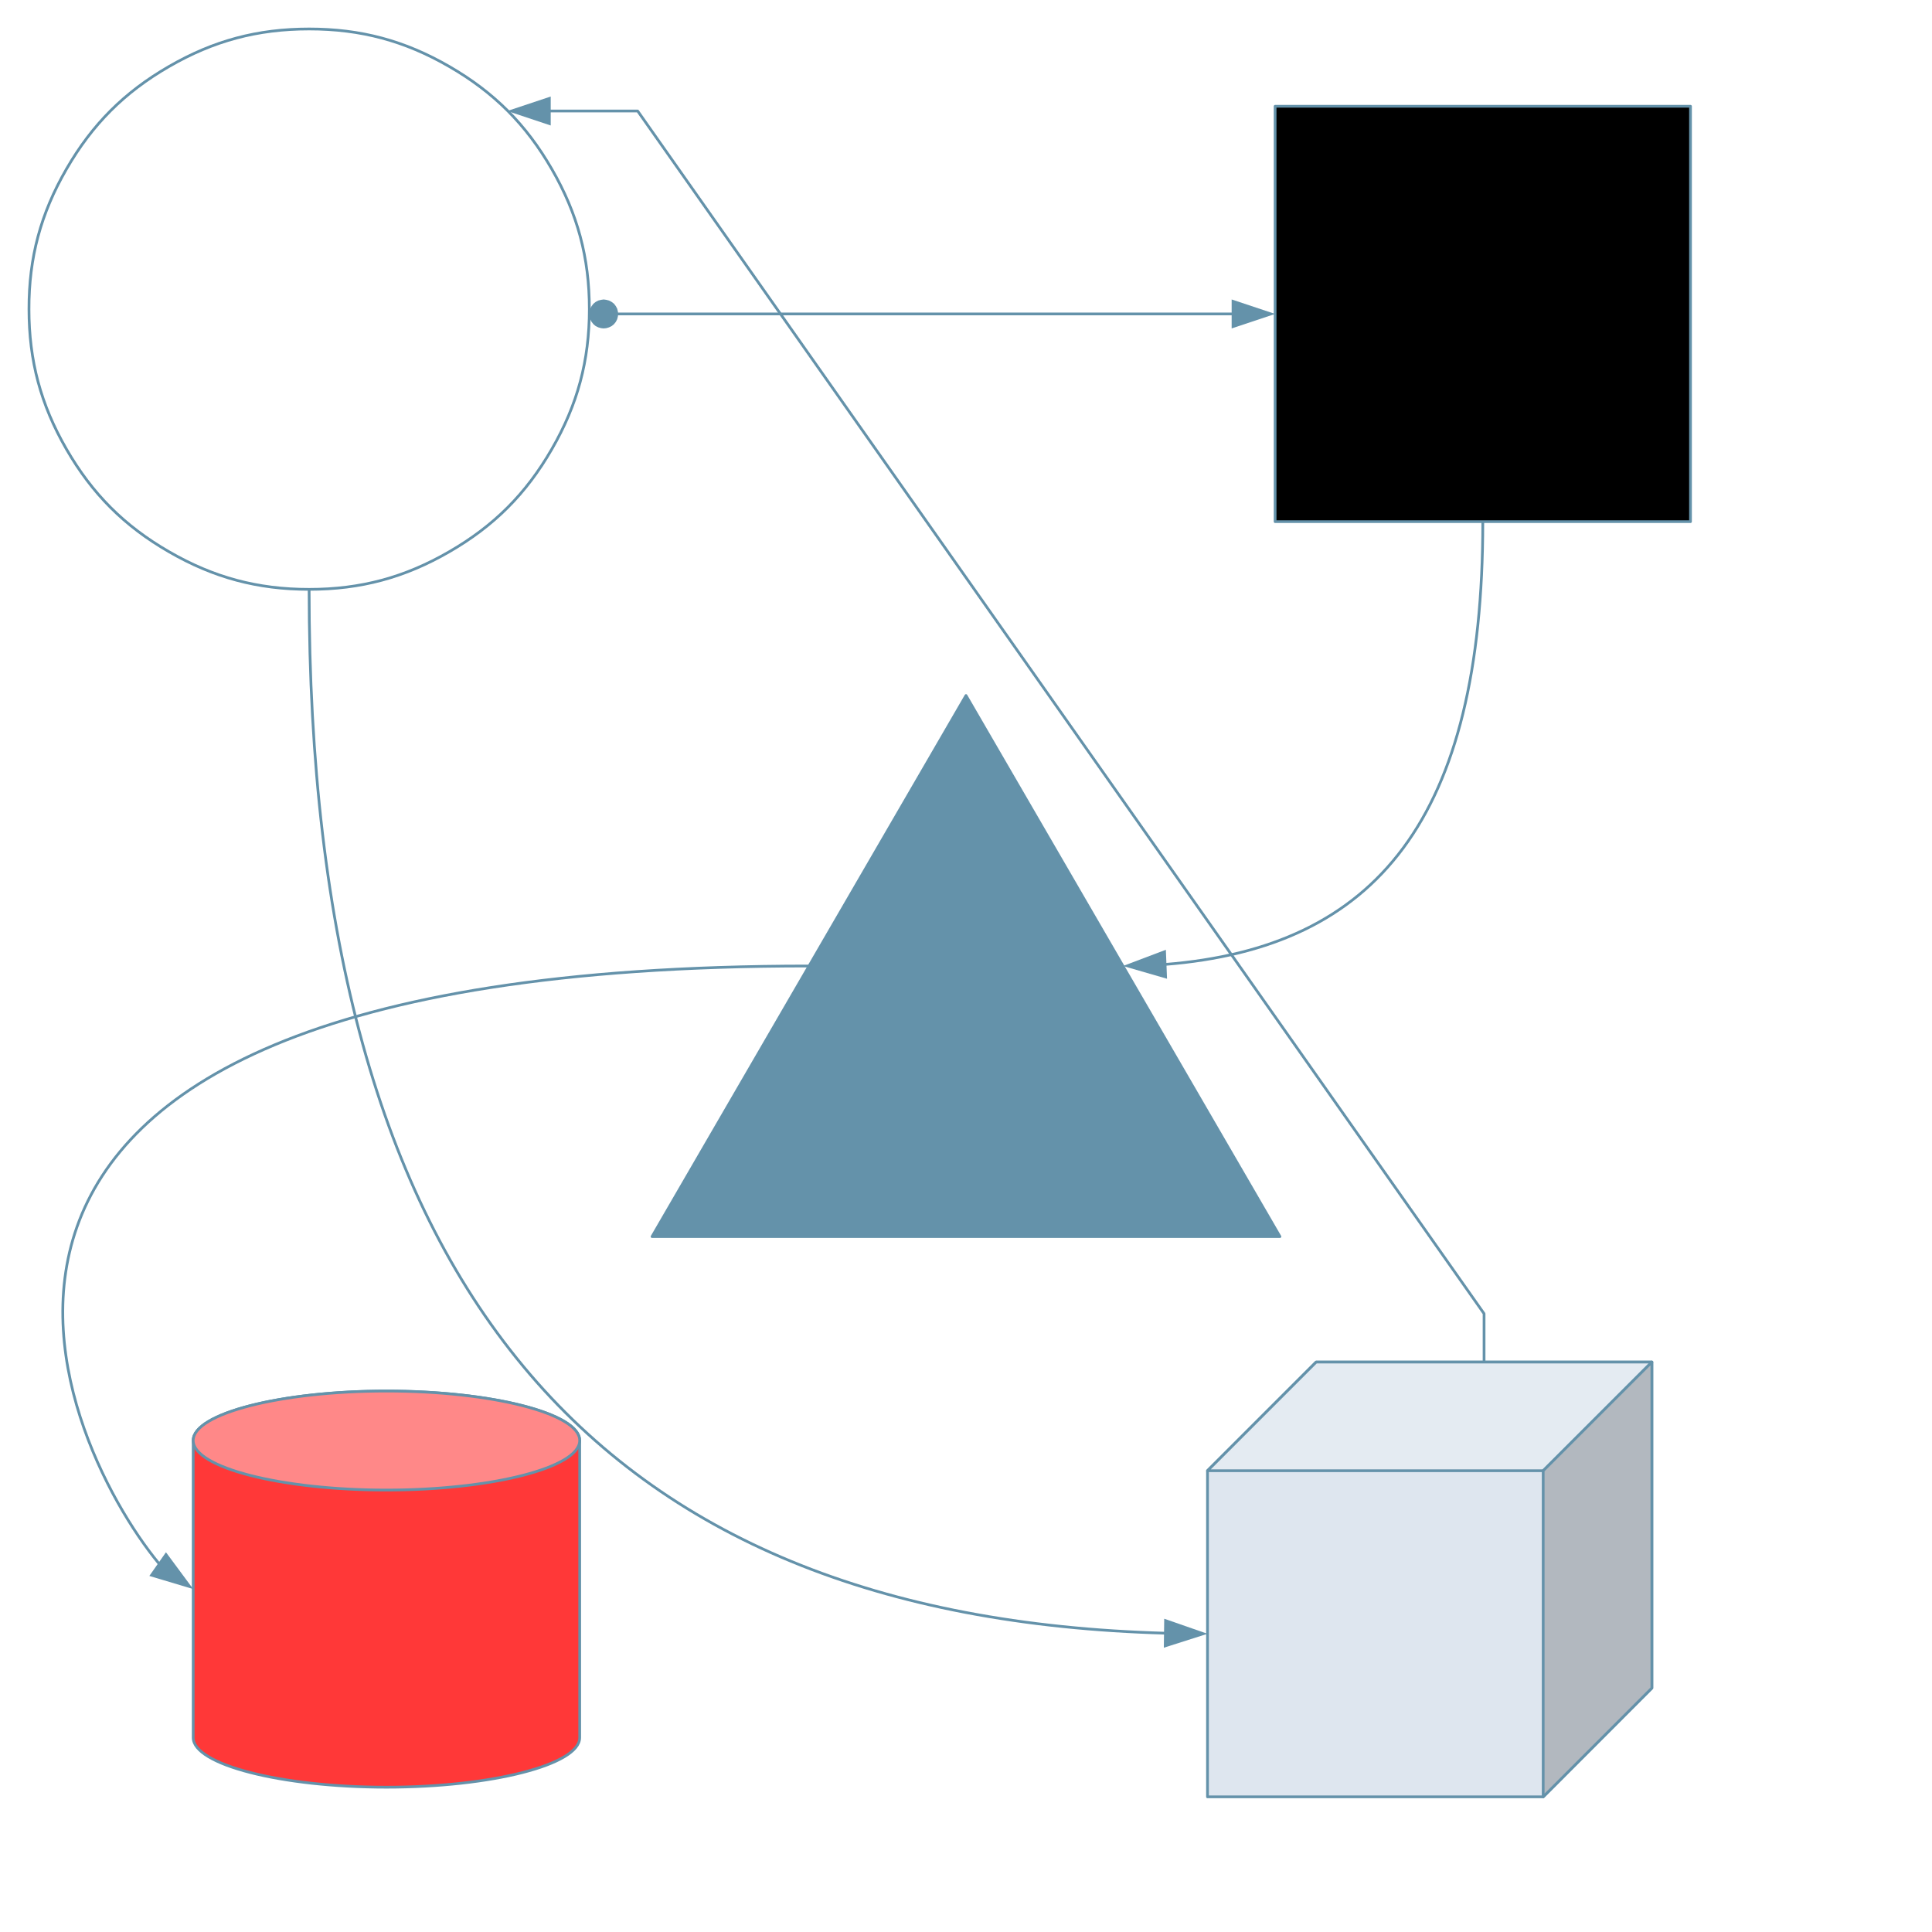
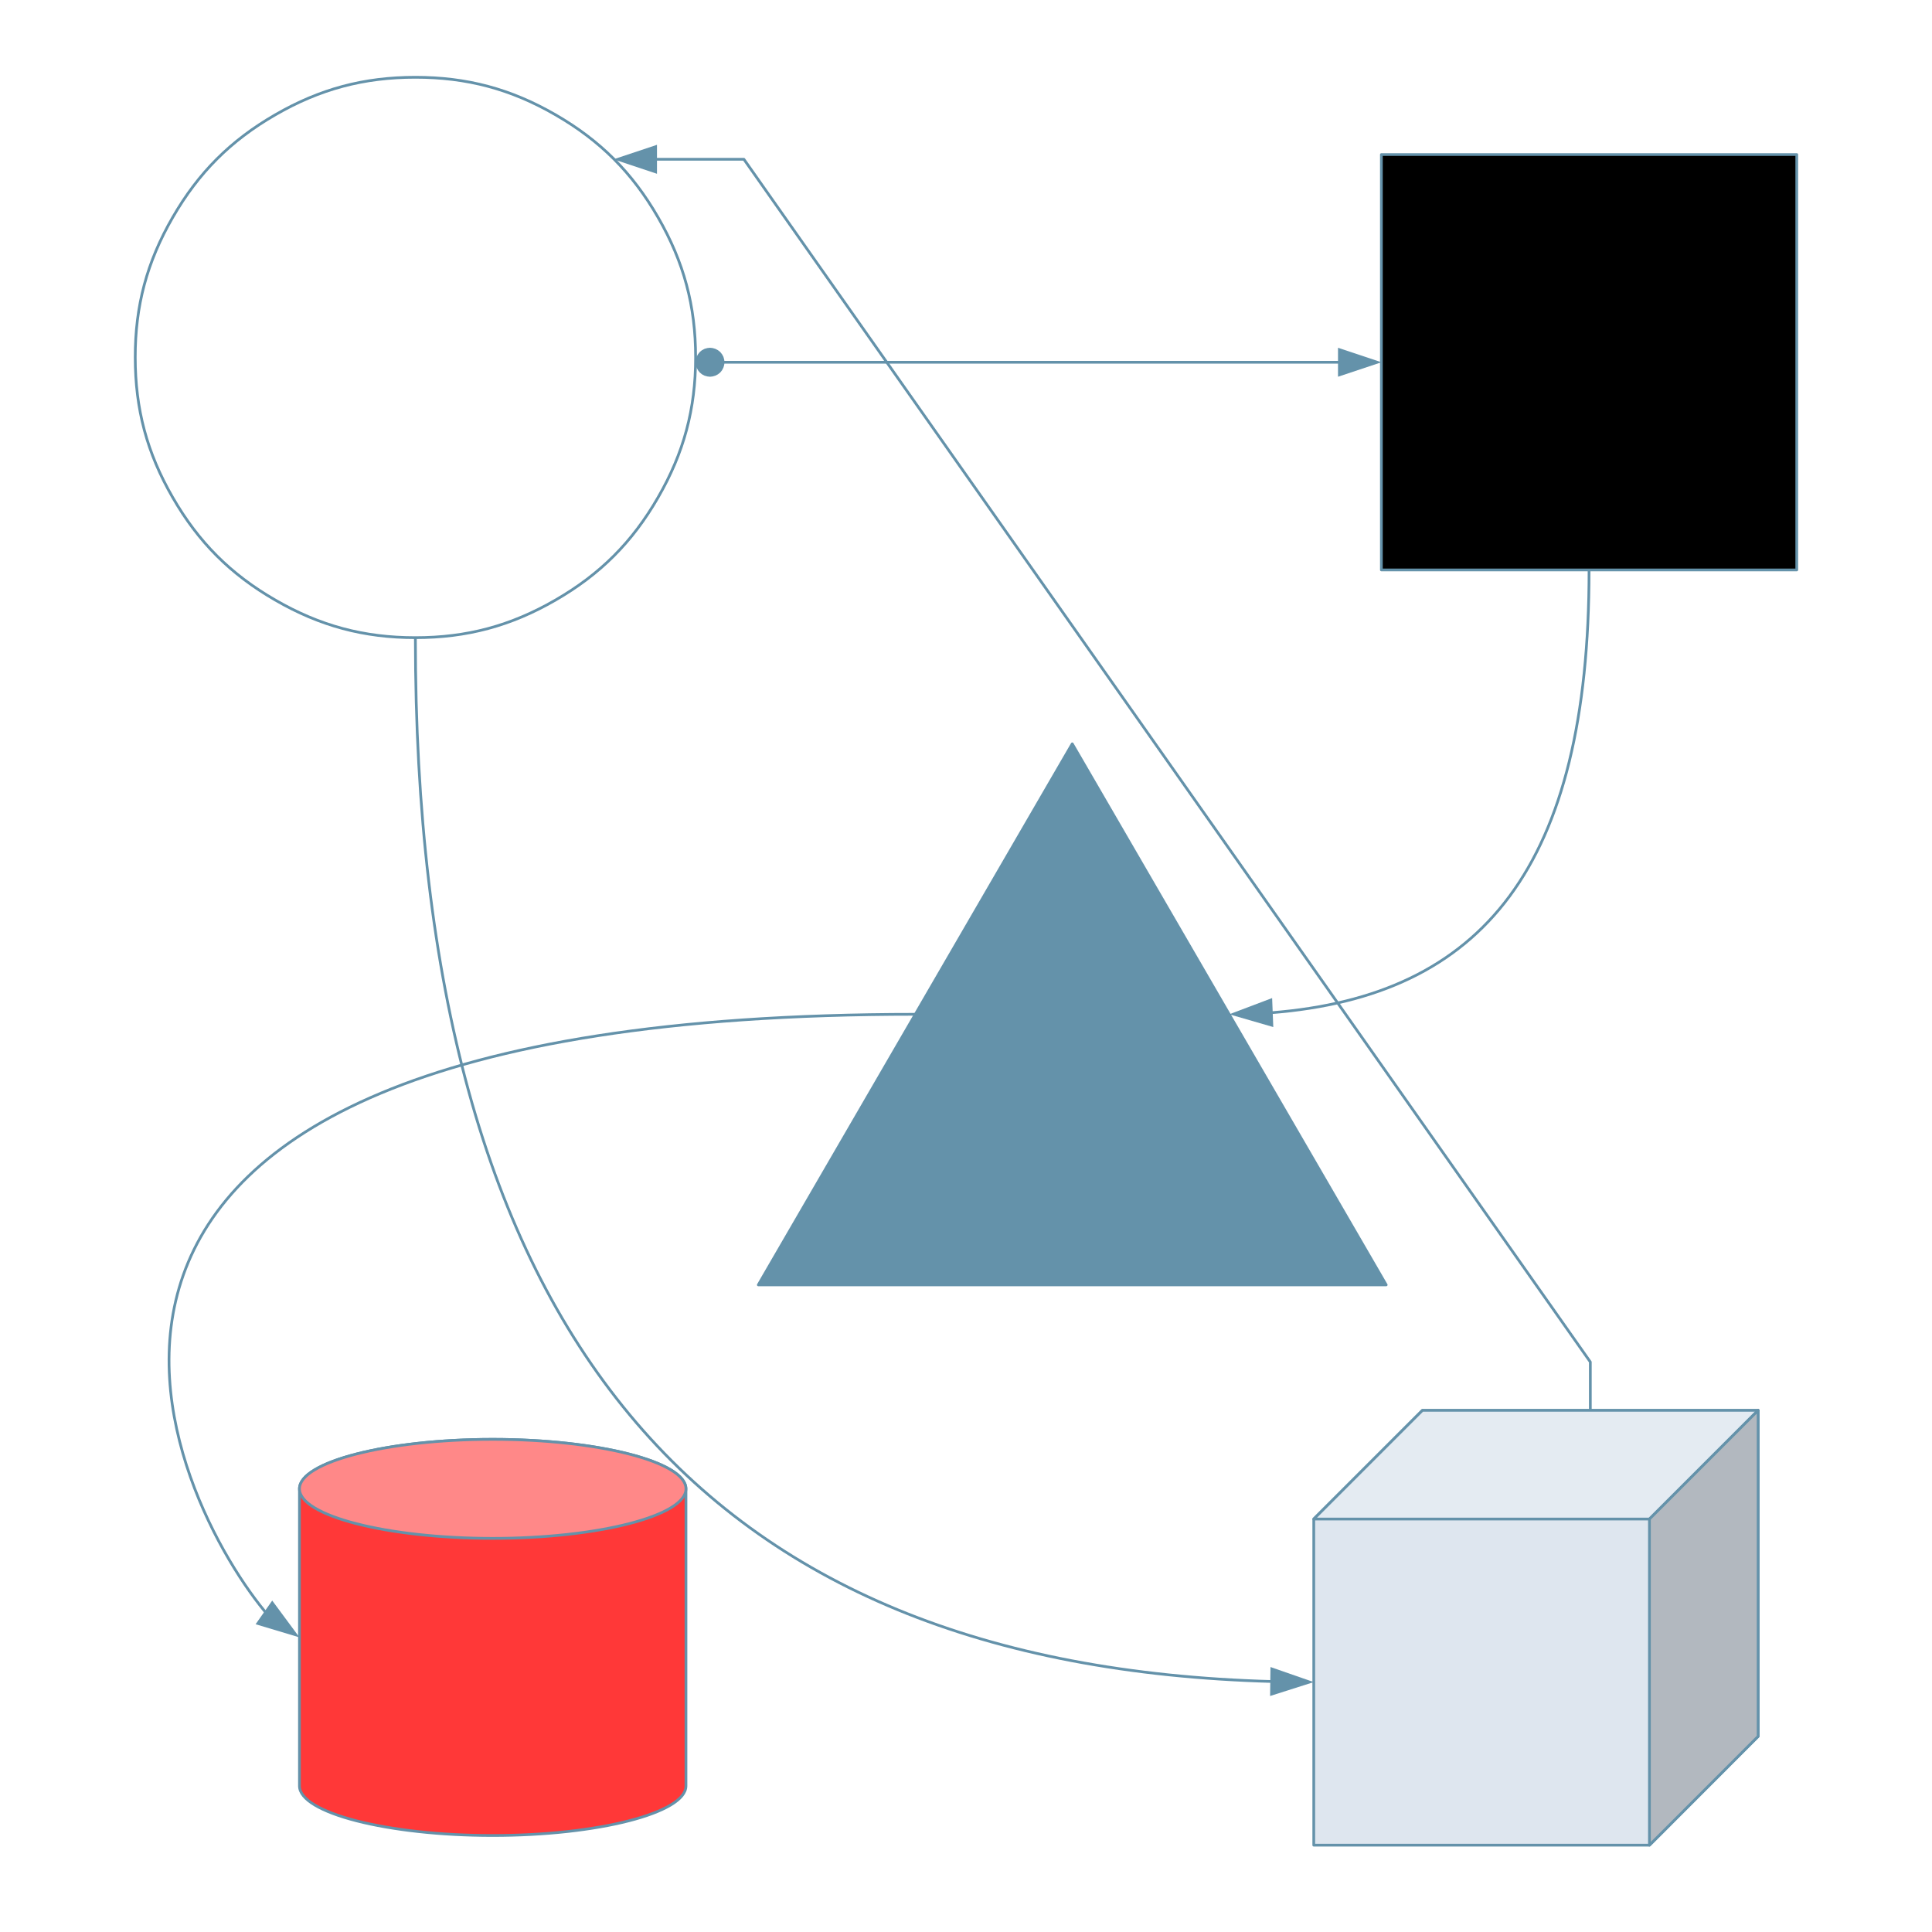
<svg xmlns="http://www.w3.org/2000/svg" xmlns:ns1="http://xml.openoffice.org/svg/export" version="1.2" width="200mm" height="200mm" viewBox="0 0 20000 20000" preserveAspectRatio="xMidYMid" fill-rule="evenodd" stroke-width="28.222" stroke-linejoin="round" xml:space="preserve">
  <defs class="ClipPathGroup">
    <clipPath id="presentation_clip_path" clipPathUnits="userSpaceOnUse">
      <rect x="0" y="0" width="20000" height="20000" />
    </clipPath>
    <clipPath id="presentation_clip_path_shrink" clipPathUnits="userSpaceOnUse">
      <rect x="20" y="20" width="19960" height="19960" />
    </clipPath>
  </defs>
  <defs class="TextShapeIndex">
    <g ns1:slide="id1" ns1:id-list="id3 id4 id5 id6 id7 id8 id9 id10 id11 id12" />
  </defs>
  <defs class="EmbeddedBulletChars">
    <g id="bullet-char-template-57356" transform="scale(0.0004882812,-0.0004882812)">
      <path d="M 580,1141 L 1163,571 580,0 -4,571 580,1141 Z" />
    </g>
    <g id="bullet-char-template-57354" transform="scale(0.0004882812,-0.0004882812)">
      <path d="M 8,1128 L 1137,1128 1137,0 8,0 8,1128 Z" />
    </g>
    <g id="bullet-char-template-10146" transform="scale(0.0004882812,-0.0004882812)">
      <path d="M 174,0 L 602,739 174,1481 1456,739 174,0 Z M 1358,739 L 309,1346 659,739 1358,739 Z" />
    </g>
    <g id="bullet-char-template-10132" transform="scale(0.0004882812,-0.0004882812)">
      <path d="M 2015,739 L 1276,0 717,0 1260,543 174,543 174,936 1260,936 717,1481 1274,1481 2015,739 Z" />
    </g>
    <g id="bullet-char-template-10007" transform="scale(0.0004882812,-0.0004882812)">
      <path d="M 0,-2 C -7,14 -16,27 -25,37 L 356,567 C 262,823 215,952 215,954 215,979 228,992 255,992 264,992 276,990 289,987 310,991 331,999 354,1012 L 381,999 492,748 772,1049 836,1024 860,1049 C 881,1039 901,1025 922,1006 886,937 835,863 770,784 769,783 710,716 594,584 L 774,223 C 774,196 753,168 711,139 L 727,119 C 717,90 699,76 672,76 641,76 570,178 457,381 L 164,-76 C 142,-110 111,-127 72,-127 30,-127 9,-110 8,-76 1,-67 -2,-52 -2,-32 -2,-23 -1,-13 0,-2 Z" />
    </g>
    <g id="bullet-char-template-10004" transform="scale(0.0004882812,-0.0004882812)">
      <path d="M 285,-33 C 182,-33 111,30 74,156 52,228 41,333 41,471 41,549 55,616 82,672 116,743 169,778 240,778 293,778 328,747 346,684 L 369,508 C 377,444 397,411 428,410 L 1163,1116 C 1174,1127 1196,1133 1229,1133 1271,1133 1292,1118 1292,1087 L 1292,965 C 1292,929 1282,901 1262,881 L 442,47 C 390,-6 338,-33 285,-33 Z" />
    </g>
    <g id="bullet-char-template-9679" transform="scale(0.0004882812,-0.0004882812)">
      <path d="M 813,0 C 632,0 489,54 383,161 276,268 223,411 223,592 223,773 276,916 383,1023 489,1130 632,1184 813,1184 992,1184 1136,1130 1245,1023 1353,916 1407,772 1407,592 1407,412 1353,268 1245,161 1136,54 992,0 813,0 Z" />
    </g>
    <g id="bullet-char-template-8226" transform="scale(0.0004882812,-0.0004882812)">
      <path d="M 346,457 C 273,457 209,483 155,535 101,586 74,649 74,723 74,796 101,859 155,911 209,963 273,989 346,989 419,989 480,963 531,910 582,859 608,796 608,723 608,648 583,586 532,535 482,483 420,457 346,457 Z" />
    </g>
    <g id="bullet-char-template-8211" transform="scale(0.0004882812,-0.0004882812)">
      <path d="M -4,459 L 1135,459 1135,606 -4,606 -4,459 Z" />
    </g>
    <g id="bullet-char-template-61548" transform="scale(0.0004882812,-0.0004882812)">
      <path d="M 173,740 C 173,903 231,1043 346,1159 462,1274 601,1332 765,1332 928,1332 1067,1274 1183,1159 1299,1043 1357,903 1357,740 1357,577 1299,437 1183,322 1067,206 928,148 765,148 601,148 462,206 346,322 231,437 173,577 173,740 Z" />
    </g>
  </defs>
  <defs class="TextEmbeddedBitmaps" />
  <g>
    <g id="id2" class="Master_Slide">
      <g id="bg-id2" class="Background" />
      <g id="bo-id2" class="BackgroundObjects" />
    </g>
  </g>
  <g class="SlideGroup">
    <g>
      <g id="container-id1">
        <g id="id1" class="Slide" clip-path="url(#presentation_clip_path)">
          <g class="Page">
            <g class="com.sun.star.drawing.CustomShape">
              <g id="id3">
-                 <rect class="BoundingBox" stroke="none" fill="none" x="299" y="299" width="5803" height="5803" />
-                 <path fill="rgb(255,255,255)" stroke="none" d="M 3200,300 C 3734,300 4188,421 4650,688 5113,955 5445,1287 5712,1750 5979,2212 6101,2666 6101,3200 6101,3734 5979,4188 5712,4650 5445,5113 5113,5445 4650,5712 4188,5979 3734,6101 3200,6101 2666,6101 2212,5979 1750,5712 1287,5445 955,5113 688,4650 421,4188 300,3734 300,3200 299,2666 421,2212 688,1750 955,1287 1287,955 1750,688 2212,421 2666,300 3200,300 L 3200,300 Z" />
-                 <path fill="none" stroke="rgb(100,146,170)" d="M 3200,300 C 3734,300 4188,421 4650,688 5113,955 5445,1287 5712,1750 5979,2212 6101,2666 6101,3200 6101,3734 5979,4188 5712,4650 5445,5113 5113,5445 4650,5712 4188,5979 3734,6101 3200,6101 2666,6101 2212,5979 1750,5712 1287,5445 955,5113 688,4650 421,4188 300,3734 300,3200 299,2666 421,2212 688,1750 955,1287 1287,955 1750,688 2212,421 2666,300 3200,300 L 3200,300 Z" />
+                 <rect class="BoundingBox" stroke="none" fill="none" x="1399" y="799" width="5803" height="5803" />
+                 <path fill="rgb(255,255,255)" stroke="none" d="M 4300,800 C 4834,800 5288,921 5750,1188 6213,1455 6545,1787 6812,2250 7079,2712 7201,3166 7201,3700 7201,4234 7079,4688 6812,5150 6545,5613 6213,5945 5750,6212 5288,6479 4834,6601 4300,6601 3766,6601 3312,6479 2850,6212 2387,5945 2055,5613 1788,5150 1521,4688 1400,4234 1400,3700 1399,3166 1521,2712 1788,2250 2055,1787 2387,1455 2850,1188 3312,921 3766,800 4300,800 L 4300,800 Z" />
+                 <path fill="none" stroke="rgb(100,146,170)" d="M 4300,800 C 4834,800 5288,921 5750,1188 6213,1455 6545,1787 6812,2250 7079,2712 7201,3166 7201,3700 7201,4234 7079,4688 6812,5150 6545,5613 6213,5945 5750,6212 5288,6479 4834,6601 4300,6601 3766,6601 3312,6479 2850,6212 2387,5945 2055,5613 1788,5150 1521,4688 1400,4234 1400,3700 1399,3166 1521,2712 1788,2250 2055,1787 2387,1455 2850,1188 3312,921 3766,800 4300,800 L 4300,800 Z" />
              </g>
            </g>
            <g class="com.sun.star.drawing.CustomShape">
              <g id="id4">
-                 <rect class="BoundingBox" stroke="none" fill="none" x="13199" y="1099" width="4303" height="4303" />
-                 <path fill="rgb(0,0,0)" stroke="none" d="M 15350,5400 L 13200,5400 13200,1100 17500,1100 17500,5400 15350,5400 Z" />
-                 <path fill="none" stroke="rgb(100,146,170)" d="M 15350,5400 L 13200,5400 13200,1100 17500,1100 17500,5400 15350,5400 Z" />
+                 <rect class="BoundingBox" stroke="none" fill="none" x="14299" y="1599" width="4303" height="4303" />
+                 <path fill="rgb(0,0,0)" stroke="none" d="M 16450,5900 L 14300,5900 14300,1600 18600,1600 18600,5900 16450,5900 Z" />
+                 <path fill="none" stroke="rgb(100,146,170)" d="M 16450,5900 L 14300,5900 14300,1600 18600,1600 18600,5900 16450,5900 Z" />
              </g>
            </g>
            <g class="com.sun.star.drawing.LineShape">
              <g id="id5">
-                 <rect class="BoundingBox" stroke="none" fill="none" x="6099" y="3099" width="7103" height="303" />
-                 <path fill="none" stroke="rgb(100,146,170)" d="M 6380,3250 L 12770,3250" />
-                 <path fill="rgb(100,146,170)" stroke="none" d="M 6396,3278 L 6389,3305 6375,3332 6356,3356 6331,3376 6304,3389 6277,3397 6249,3400 6222,3397 6194,3389 6167,3376 6143,3356 6124,3332 6111,3305 6102,3278 6100,3250 6102,3223 6111,3195 6124,3169 6143,3144 6167,3125 6194,3111 6222,3104 6249,3100 6277,3104 6304,3111 6331,3125 6356,3144 6375,3169 6389,3195 6396,3223 6400,3250 6396,3278 Z" />
-                 <path fill="rgb(100,146,170)" stroke="none" d="M 13200,3250 L 12750,3100 12750,3400 13200,3250 Z" />
+                 <rect class="BoundingBox" stroke="none" fill="none" x="7200" y="3600" width="7102" height="301" />
+                 <path fill="none" stroke="rgb(100,146,170)" d="M 7480,3750 L 13871,3750" />
+                 <path fill="rgb(100,146,170)" stroke="none" d="M 7497,3777 L 7489,3805 7475,3832 7456,3856 7432,3875 7405,3889 7377,3897 7350,3900 7323,3897 7294,3889 7267,3875 7244,3856 7225,3832 7211,3805 7202,3777 7200,3749 7202,3723 7211,3694 7225,3668 7244,3644 7267,3625 7294,3611 7323,3603 7350,3600 7377,3603 7405,3611 7432,3625 7456,3644 7475,3668 7489,3694 7497,3723 7500,3749 7497,3777 Z" />
+                 <path fill="rgb(100,146,170)" stroke="none" d="M 14301,3750 L 13851,3600 13851,3900 14301,3750 Z" />
              </g>
            </g>
            <g class="com.sun.star.drawing.CustomShape">
              <g id="id6">
-                 <rect class="BoundingBox" stroke="none" fill="none" x="6749" y="7199" width="6503" height="5604" />
-                 <path fill="rgb(100,146,170)" stroke="none" d="M 10000,7200 L 13250,12801 6750,12801 10000,7200 Z" />
-                 <path fill="none" stroke="rgb(100,146,170)" d="M 10000,7200 L 13250,12801 6750,12801 10000,7200 Z" />
+                 <rect class="BoundingBox" stroke="none" fill="none" x="7849" y="7699" width="6503" height="5604" />
+                 <path fill="rgb(100,146,170)" stroke="none" d="M 11100,7700 L 14350,13301 7850,13301 11100,7700 Z" />
+                 <path fill="none" stroke="rgb(100,146,170)" d="M 11100,7700 L 14350,13301 7850,13301 11100,7700 Z" />
              </g>
            </g>
            <g class="com.sun.star.drawing.ConnectorShape">
              <g id="id7">
-                 <rect class="BoundingBox" stroke="none" fill="none" x="11625" y="5399" width="3727" height="4734" />
-                 <path fill="none" stroke="rgb(100,146,170)" d="M 15350,5400 C 15350,8467 14253,9812 12056,9984" />
-                 <path fill="rgb(100,146,170)" stroke="none" d="M 11625,10000 L 12081,10132 12069,9832 11625,10000 Z" />
+                 <rect class="BoundingBox" stroke="none" fill="none" x="12725" y="5899" width="3727" height="4734" />
+                 <path fill="none" stroke="rgb(100,146,170)" d="M 16450,5900 C 16450,8967 15353,10312 13156,10484" />
+                 <path fill="rgb(100,146,170)" stroke="none" d="M 12725,10500 L 13181,10632 13169,10332 12725,10500 Z" />
              </g>
            </g>
            <g class="com.sun.star.drawing.CustomShape">
              <g id="id8">
-                 <rect class="BoundingBox" stroke="none" fill="none" x="1999" y="14399" width="4004" height="4104" />
-                 <path fill="rgb(255,56,56)" stroke="none" d="M 4000,14400 C 2909,14400 2000,14633 2000,14912 L 2000,17988 C 2000,18267 2909,18501 4000,18501 5091,18501 6001,18267 6001,17988 L 6001,14912 C 6001,14633 5091,14400 4000,14400 L 4000,14400 Z" />
-                 <path fill="none" stroke="rgb(100,146,170)" d="M 4000,14400 C 2909,14400 2000,14633 2000,14912 L 2000,17988 C 2000,18267 2909,18501 4000,18501 5091,18501 6001,18267 6001,17988 L 6001,14912 C 6001,14633 5091,14400 4000,14400 Z" />
-                 <path fill="rgb(255,136,136)" stroke="none" d="M 4000,14400 C 2909,14400 2000,14633 2000,14912 2000,15192 2909,15425 4000,15425 5091,15425 6001,15192 6001,14912 6001,14633 5091,14400 4000,14400 L 4000,14400 Z" />
-                 <path fill="none" stroke="rgb(100,146,170)" d="M 4000,14400 C 2909,14400 2000,14633 2000,14912 2000,15192 2909,15425 4000,15425 5091,15425 6001,15192 6001,14912 6001,14633 5091,14400 4000,14400 Z" />
+                 <rect class="BoundingBox" stroke="none" fill="none" x="3099" y="14899" width="4004" height="4104" />
+                 <path fill="rgb(255,56,56)" stroke="none" d="M 5100,14900 C 4009,14900 3100,15133 3100,15412 L 3100,18488 C 3100,18767 4009,19001 5100,19001 6191,19001 7101,18767 7101,18488 L 7101,15412 C 7101,15133 6191,14900 5100,14900 L 5100,14900 Z" />
+                 <path fill="none" stroke="rgb(100,146,170)" d="M 5100,14900 C 4009,14900 3100,15133 3100,15412 L 3100,18488 C 3100,18767 4009,19001 5100,19001 6191,19001 7101,18767 7101,18488 L 7101,15412 C 7101,15133 6191,14900 5100,14900 Z" />
+                 <path fill="rgb(255,136,136)" stroke="none" d="M 5100,14900 C 4009,14900 3100,15133 3100,15412 3100,15692 4009,15925 5100,15925 6191,15925 7101,15692 7101,15412 7101,15133 6191,14900 5100,14900 L 5100,14900 Z" />
+                 <path fill="none" stroke="rgb(100,146,170)" d="M 5100,14900 C 4009,14900 3100,15133 3100,15412 3100,15692 4009,15925 5100,15925 6191,15925 7101,15692 7101,15412 7101,15133 6191,14900 5100,14900 Z" />
              </g>
            </g>
            <g class="com.sun.star.drawing.CustomShape">
              <g id="id9">
-                 <rect class="BoundingBox" stroke="none" fill="none" x="12499" y="14099" width="4603" height="4504" />
-                 <path fill="rgb(222,230,239)" stroke="none" d="M 12500,18601 L 12500,15225 13625,14100 17100,14100 17100,17475 15975,18601 12500,18601 Z" />
-                 <path fill="none" stroke="rgb(100,146,170)" d="M 12500,18601 L 12500,15225 13625,14100 17100,14100 17100,17475 15975,18601 12500,18601 Z" />
-                 <path fill="rgb(228,235,242)" stroke="none" d="M 12500,15225 L 13625,14100 17100,14100 15975,15225 12500,15225 Z" />
-                 <path fill="none" stroke="rgb(100,146,170)" d="M 12500,15225 L 13625,14100 17100,14100 15975,15225 12500,15225 Z" />
-                 <path fill="rgb(178,184,191)" stroke="none" d="M 15975,18601 L 15975,15225 17100,14100 17100,17475 15975,18601 Z" />
-                 <path fill="none" stroke="rgb(100,146,170)" d="M 15975,18601 L 15975,15225 17100,14100 17100,17475 15975,18601 Z" />
+                 <rect class="BoundingBox" stroke="none" fill="none" x="13599" y="14599" width="4603" height="4504" />
+                 <path fill="rgb(222,230,239)" stroke="none" d="M 13600,19101 L 13600,15725 14725,14600 18200,14600 18200,17975 17075,19101 13600,19101 Z" />
+                 <path fill="none" stroke="rgb(100,146,170)" d="M 13600,19101 L 13600,15725 14725,14600 18200,14600 18200,17975 17075,19101 13600,19101 Z" />
+                 <path fill="rgb(228,235,242)" stroke="none" d="M 13600,15725 L 14725,14600 18200,14600 17075,15725 13600,15725 Z" />
+                 <path fill="none" stroke="rgb(100,146,170)" d="M 13600,15725 L 14725,14600 18200,14600 17075,15725 13600,15725 Z" />
+                 <path fill="rgb(178,184,191)" stroke="none" d="M 17075,19101 L 17075,15725 18200,14600 18200,17975 17075,19101 Z" />
+                 <path fill="none" stroke="rgb(100,146,170)" d="M 17075,19101 L 17075,15725 18200,14600 18200,17975 17075,19101 Z" />
              </g>
            </g>
            <g class="com.sun.star.drawing.ConnectorShape">
              <g id="id10">
-                 <rect class="BoundingBox" stroke="none" fill="none" x="649" y="9999" width="7728" height="6452" />
-                 <path fill="none" stroke="rgb(100,146,170)" d="M 8375,10000 C -1939,10000 713,15115 1687,16235" />
-                 <path fill="rgb(100,146,170)" stroke="none" d="M 2000,16450 L 1718,16069 1546,16314 2000,16450 Z" />
+                 <rect class="BoundingBox" stroke="none" fill="none" x="1749" y="10499" width="7728" height="6452" />
+                 <path fill="none" stroke="rgb(100,146,170)" d="M 9475,10500 C -839,10500 1813,15615 2787,16735" />
+                 <path fill="rgb(100,146,170)" stroke="none" d="M 3100,16950 L 2818,16569 2646,16814 3100,16950 Z" />
              </g>
            </g>
            <g class="com.sun.star.drawing.ConnectorShape">
              <g id="id11">
-                 <rect class="BoundingBox" stroke="none" fill="none" x="3199" y="6099" width="9302" height="10959" />
-                 <path fill="none" stroke="rgb(100,146,170)" d="M 3200,6100 C 3200,13309 6157,16743 12071,16907" />
-                 <path fill="rgb(100,146,170)" stroke="none" d="M 12500,16913 L 12052,16757 12048,17057 12500,16913 Z" />
+                 <rect class="BoundingBox" stroke="none" fill="none" x="4299" y="6599" width="9302" height="10959" />
+                 <path fill="none" stroke="rgb(100,146,170)" d="M 4300,6600 C 4300,13809 7257,17243 13171,17407" />
+                 <path fill="rgb(100,146,170)" stroke="none" d="M 13600,17413 L 13152,17257 13148,17557 13600,17413 Z" />
              </g>
            </g>
            <g class="com.sun.star.drawing.ConnectorShape">
              <g id="id12">
-                 <rect class="BoundingBox" stroke="none" fill="none" x="5251" y="999" width="10114" height="13103" />
-                 <path fill="none" stroke="rgb(100,146,170)" d="M 15363,14100 L 15363,13599 6601,1149 5681,1149" />
-                 <path fill="rgb(100,146,170)" stroke="none" d="M 5251,1149 L 5701,1299 5701,999 5251,1149 Z" />
+                 <rect class="BoundingBox" stroke="none" fill="none" x="6351" y="1499" width="10114" height="13103" />
+                 <path fill="none" stroke="rgb(100,146,170)" d="M 16463,14600 L 16463,14099 7701,1649 6781,1649" />
+                 <path fill="rgb(100,146,170)" stroke="none" d="M 6351,1649 L 6801,1799 6801,1499 6351,1649 Z" />
              </g>
            </g>
          </g>
        </g>
      </g>
    </g>
  </g>
</svg>
